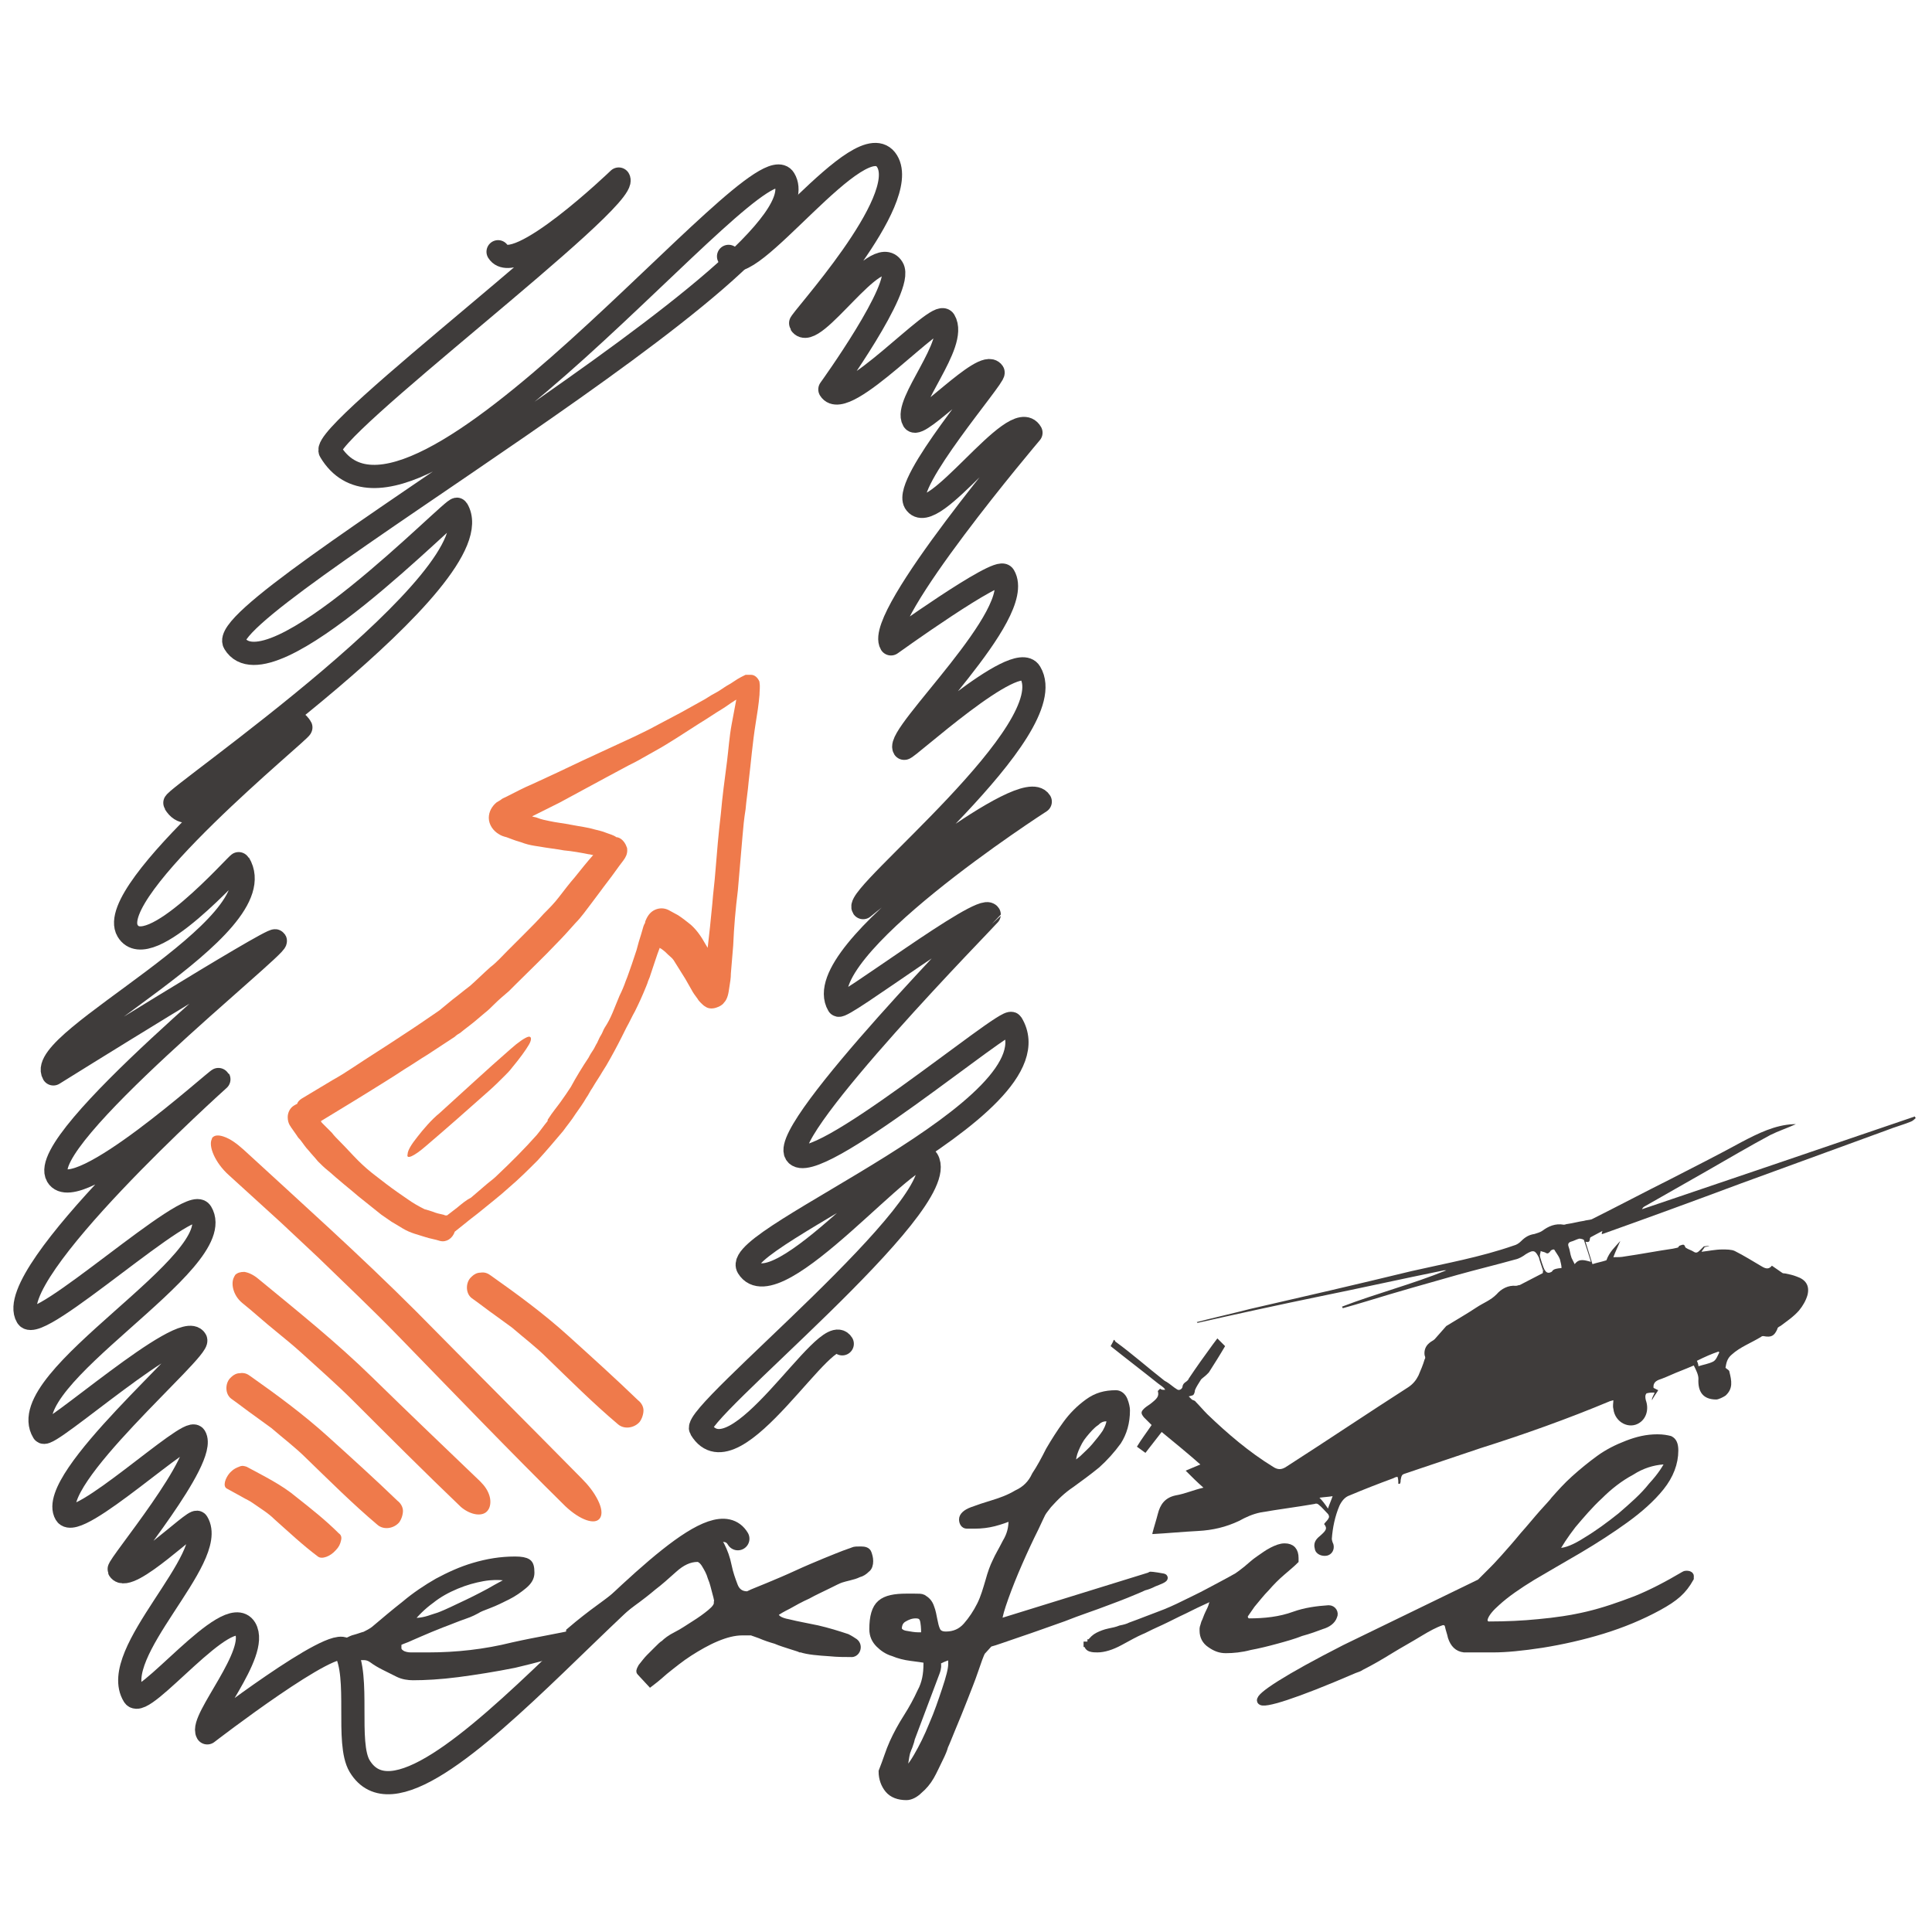
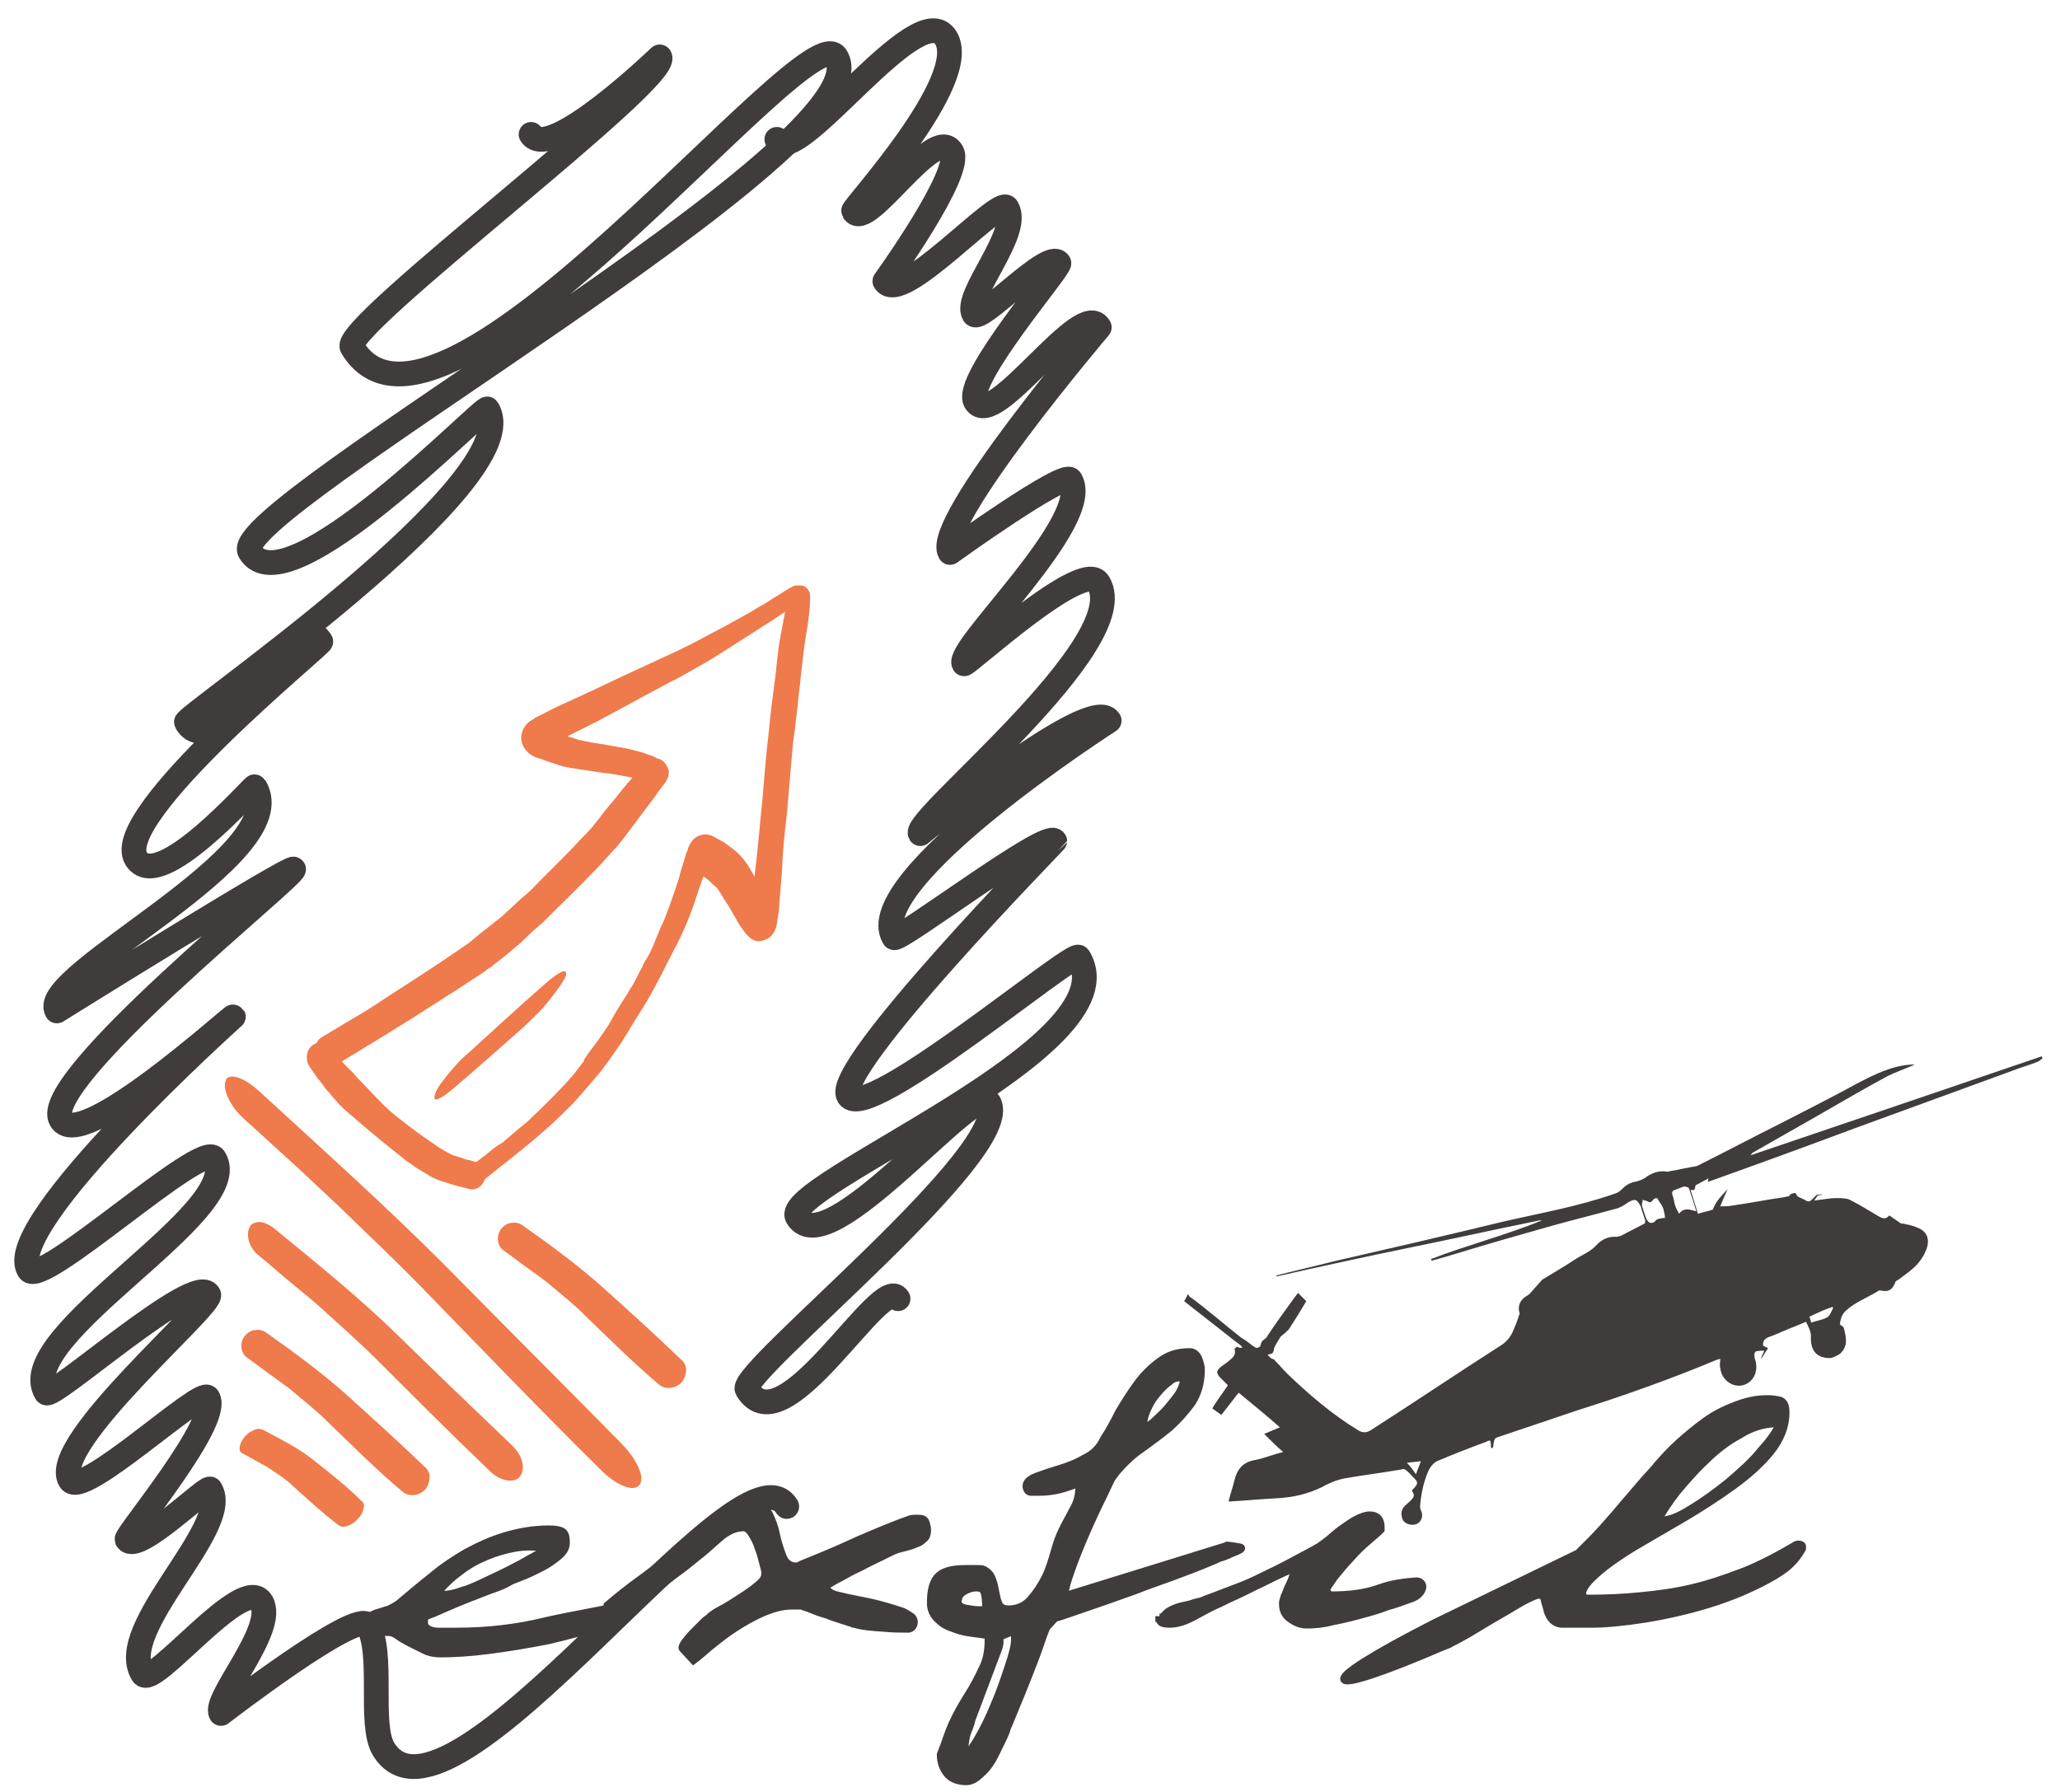
- <svg xmlns="http://www.w3.org/2000/svg" version="1.2" baseProfile="tiny" xml:space="preserve" x="0px" y="0px" width="256px" height="256px" viewBox="0 0 249.8 217.3">
+ <svg xmlns="http://www.w3.org/2000/svg" version="1.2" baseProfile="tiny" xml:space="preserve" x="0px" y="0px" viewBox="0 0 249.8 217.3">
  <g id="Helicopter" fill="#3F3C3B">
    <path d="M187,155.2c1.3-0.8,2.7-1.6,3.9-2.4c0.9-0.6,1.8-0.9,2.6-1.7c0.6-0.7,1.5-1.2,2.5-1.1       c0.2,0,0.3-0.1,0.5-0.1c1-0.5,1.9-1,2.9-1.5c0.1,0,0.1-0.2,0.1-0.4c0.1,0,0.1-0.1,0.2-0.1c0.3,0.6,0.7,0.4,0.9,0.3       c0.2-0.1,0-0.4,1.3-0.5c0-0.3-0.1-0.7-0.2-1.1c-0.1-0.3-0.3-0.6-0.5-0.9c-0.1-0.1-0.2-0.4-0.3-0.4c-0.2,0-0.4,0.1-0.5,0.3       c-0.2,0.2-0.3,0.3-0.6,0.1c-0.2-0.1-0.4-0.1-0.6-0.2c0,0.2-0.1,0.4-0.1,0.6c0,0.2,0.5,1.7,0.6,1.8c-0.1,0-0.1,0-0.2,0.1       c-0.5-1.5-0.5-1.5-0.5-1.6c-0.5-1-0.7-1.1-1.7-0.5c-0.4,0.3-0.9,0.6-1.4,0.7c-2.5,0.7-5,1.3-7.5,2c-3.9,1.1-7.8,2.2-11.7,3.4       c-1,0.3-2,0.6-3.1,0.9c0-0.1,0-0.1-0.1-0.2c4.4-1.7,9.1-2.9,13.5-4.7c-0.1,0-0.2,0-0.3,0c-5.4,1.1-10.8,2.3-16.2,3.4       c-4.4,0.9-11.3,2.4-15.7,3.4c0-0.1,0-0.1-0.1-0.1c1.5-0.4,5.4-1.3,6.9-1.7c7-1.6,13.9-3.2,20.9-4.9c4.4-1,8.9-1.8,13.2-3.3       c0.4-0.1,0.7-0.3,1-0.6c0.5-0.5,1-0.8,1.7-0.9c0.3-0.1,0.7-0.2,1-0.4c0.8-0.6,1.7-1,2.8-0.8c0.2,0,0.3-0.1,0.5-0.1       c0.7-0.1,1.4-0.3,2.1-0.4c0.3-0.1,0.7-0.1,1-0.2c3.4-1.7,6.8-3.5,10.2-5.2c3.1-1.6,6.1-3.1,9.2-4.8c2.1-1.1,4.3-2.2,6.7-2.3       c0.1,0,0.2,0,0.3,0c-1.1,0.5-2.3,0.9-3.3,1.4c-2.8,1.5-5.5,3.1-8.3,4.7c-2.6,1.5-5.3,3-7.9,4.5c-0.2,0.1-0.3,0.2-0.4,0.4       c0,0,0,0,0,0c11.8-4,23.6-8,35.3-12c0,0.1,0,0.1,0.1,0.2c-0.2,0.2-0.4,0.4-0.7,0.5c-1,0.4-2.1,0.7-3.1,1.1       c-6.3,2.3-12.6,4.6-18.9,6.9c-5.9,2.2-11.9,4.4-17.8,6.5c0,0-0.1,0-0.1,0c0-0.1,0-0.2,0.1-0.4c-0.6,0.3-1.1,0.6-1.5,0.8       c-0.3,0.1,0.1,0.8-0.7,0.6c0.3,1,0.6,1.9,0.9,2.9c0.6-0.2,1.2-0.3,1.8-0.5c0.4-1.1,1.1-1.7,1.8-2.5c-0.3,0.7-0.6,1.3-0.9,2.1       c0.6,0,1,0,1.5-0.1c2.1-0.3,4.1-0.7,6.2-1c1.1-0.2,0.5-0.2,0.9-0.4c0,0,0,0,0.3-0.1c0.4-0.1,0.3,0.3,0.5,0.4c0.3,0.2,0.7,0.3,1,0.5       c0.3,0.2,0.5,0.1,0.8-0.2c0.2-0.2,0.3-0.3,0.5-0.5c0,0,1.5-0.2,0.1,0.1c-0.1,0.2-0.3,0.4-0.4,0.6c0.9-0.1,1.8-0.3,2.7-0.3       c0.5,0,1.2,0,1.6,0.2c1.2,0.6,2.3,1.3,3.5,2c0.5,0.3,0.9,0.4,1.3-0.1c0.4,0.3,0.9,0.6,1.3,0.9c0.1,0.1,0.3,0.1,0.4,0.1       c0.5,0.1,1,0.2,1.5,0.4c1.2,0.4,1.7,1.2,1.4,2.4c-0.2,0.7-0.6,1.4-1.1,2c-0.7,0.8-1.6,1.4-2.4,2c-0.2,0.1-0.4,0.2-0.4,0.4       c-0.4,0.9-0.8,1.1-1.8,0.9c-0.1,0-0.2,0-0.3,0.1c-1.3,0.8-2.7,1.3-3.8,2.3c-0.6,0.5-0.7,1.1-0.8,1.7c0.2,0.2,0.5,0.3,0.5,0.5       c0.3,1.2,0.5,2.2-0.5,3.1c-0.3,0.2-0.9,0.5-1.2,0.5c-1.7,0-2.4-1-2.3-2.7c0-0.5-0.3-1.1-0.6-1.7c-0.7,0.3-1.2,0.5-1.7,0.7       c-0.8,0.3-1.6,0.7-2.4,1c-0.6,0.2-1.2,0.4-1.1,1.2c0.2,0.1,0.4,0.2,0.6,0.3c-0.1,0.2-0.7,1-0.8,1.3c-0.1-0.3,0.4-0.9,0.3-1       c-0.3,0-0.6,0-1,0.1c-0.2,0.2-0.2,0.5-0.1,0.9c0.4,1.1,0.1,2.3-0.8,2.9c-1.3,0.9-3.2,0-3.4-1.8c-0.1-0.4,0-0.7,0-1.1       c-0.1,0-0.3,0.1-0.4,0.1c-5.5,2.3-11.1,4.3-16.8,6.1c-3.3,1.1-6.5,2.2-9.8,3.3c-0.3,0.1-0.4,0.2-0.5,0.8c0,0.2,0,0.3-0.1,0.5       c-0.2,0,0,0-0.2,0c0-0.2,0-0.6-0.1-0.9c-0.2,0-0.4,0.1-0.6,0.2c-1.9,0.7-3.7,1.4-5.6,2.2c-0.6,0.2-1,0.7-1.3,1.3       c-0.6,1.4-0.9,2.9-1,4.3c0,0.2,0.1,0.5,0.2,0.7c0.2,0.7-0.2,1.4-0.9,1.5c-0.6,0.1-1.4-0.2-1.5-0.9c-0.2-0.7,0.1-1.2,0.6-1.6       c0.8-0.7,1.1-1,0.6-1.6c0.2-0.3,0.5-0.5,0.6-0.8c0.1-0.1,0-0.4-0.1-0.5c-0.4-0.4-0.8-0.9-1.2-1.2c-0.1-0.1-0.3-0.2-0.5-0.1       c-2.3,0.4-4.7,0.7-7,1.1c-1,0.2-1.9,0.6-2.8,1.1c-1.7,0.8-3.4,1.2-5.3,1.3c-2,0.1-4,0.3-5.9,0.4c0,0,0-0.1,0-0.1       c0.2-0.8,0.5-1.7,0.7-2.5c0.3-1.2,0.9-2.1,2.3-2.4c1.2-0.2,2.3-0.7,3.6-1c-0.8-0.7-1.5-1.4-2.3-2.2c0.7-0.3,1.2-0.5,1.9-0.8       c-1.7-1.5-3.3-2.8-5-4.2c-0.7,0.9-1.4,1.8-2.1,2.7c-0.4-0.3-0.7-0.5-1.1-0.8c0.6-1,1.3-1.9,1.9-2.8c-0.4-0.4-0.7-0.7-1-1       c-0.4-0.5-0.4-0.7,0-1.1c0.2-0.2,0.5-0.4,0.8-0.6c0.9-0.7,1.2-1,1-1.7c0.3-0.3,0,0,0.3-0.3c0.4,0.4,1.3-0.2,0.5,0.5       c0.4-0.4,0-0.6-0.8-1.2c-2-1.6-4.1-3.2-6.1-4.8c0.1-0.2,0.3-0.5,0.4-0.8c0,0,0.1,0,0.1,0c0,0.1,0.1,0.1,0.1,0.2       c2.2,1.6,4.1,3.3,6.4,5.1c0.1,0,0.1,0.1,0.2,0.1c0.5,0.3,0.9,0.7,1.4,1c0.3,0.2,0.7-0.1,0.7-0.4c0-0.1,0.1-0.3,0.2-0.4       c0.2-0.2,0.5-0.3,0.6-0.6c1-1.5,2-2.9,3.1-4.4c0.2-0.3,0.4-0.5,0.6-0.8c0.4,0.4,0.7,0.7,1,1c-0.7,1.2-1.4,2.3-2.1,3.4       c-0.1,0.1-0.2,0.2-0.3,0.3c-0.2,0.2-0.5,0.4-0.7,0.6c-0.3,0.5-0.6,0.9-0.8,1.4c0,0.2-0.1,0.5-0.2,0.6c-0.1,0.1-0.3,0.1-0.6,0.2       c0.2,0.2,0.3,0.3,0.4,0.4c0.1,0.1,0.4,0.1,0.5,0.3c0.5,0.5,1,1.1,1.5,1.6c2.6,2.5,5.4,4.9,8.5,6.8c0.6,0.4,1.1,0.4,1.7,0       c5.3-3.4,10.5-6.9,15.8-10.3c0.6-0.4,1-0.9,1.3-1.5c0.3-0.7,0.6-1.4,0.8-2.1c0.1-0.1,0.1-0.3,0-0.5c-0.1-0.6,0.1-1.2,0.6-1.6       c0.2-0.2,0.5-0.3,0.7-0.5 M205.7,146.9c-0.3-1-0.6-1.9-0.9-2.8c0-0.1-0.4-0.2-0.6-0.2c-0.4,0.1-0.7,0.3-1.1,0.4       c-0.3,0.1-0.4,0.3-0.3,0.6c0.2,0.5,0.2,1,0.4,1.5c0.1,0.2,0.2,0.4,0.4,0.8C204.2,146.4,204.9,146.7,205.7,146.9z M219.4,159.7       c0.1,0.2,0.2,0.5,0.2,0.7c0.6-0.2,1.3-0.3,1.9-0.6c0.4-0.2,0.6-0.8,0.8-1.2c0,0-0.1-0.1-0.1-0.1       C221.3,158.8,220.4,159.2,219.4,159.7z M171.7,178.8c0.2-0.6,0.4-1,0.6-1.6c-0.6,0.1-1,0.1-1.7,0.2       C171,177.8,171.3,178.2,171.7,178.8z" />
  </g>
  <g id="Text" fill="#3F3C3B" stroke="#3F3C3B" stroke-miterlimit="10">
    <path d="M46.8,197.6c-0.1,0-0.5,0.1-1.1,0.3       c-0.6,0.2-1,0.3-1.1,0.2c-0.1,0-0.3-0.1-0.6-0.4c-0.3-0.3-0.4-0.5-0.4-0.6c0.3-0.4,0-0.4,0.4-0.6s1.4-0.8,1.9-0.9       c0.4-0.1,0.9-0.3,1.3-0.4c0.4-0.2,0.8-0.4,1.2-0.7c1.3-1.1,2.6-2.2,4-3.3c1.3-1.1,2.8-2.1,4.2-2.9c1.5-0.8,3-1.5,4.7-2       c1.7-0.5,3.4-0.8,5.3-0.8c0.8,0,1.3,0.1,1.6,0.3c0.3,0.2,0.4,0.6,0.4,1.3c0,0.6-0.3,1.1-0.9,1.6c-0.6,0.5-1.3,1-2.1,1.4       c-0.8,0.4-1.6,0.8-2.4,1.1c-0.8,0.3-1.3,0.5-1.6,0.7c-0.2,0.1-0.7,0.4-1.6,0.7c-0.9,0.3-1.8,0.7-2.9,1.1c-1,0.4-2,0.8-2.9,1.2       c-0.9,0.4-1.4,0.6-1.6,0.7c-0.5,0.2-0.8,0.3-1,0.4c-0.2,0.1-0.2,0.3-0.2,0.8c0,0.4,0.2,0.6,0.5,0.8c0.3,0.2,0.8,0.3,1.2,0.3       c0.5,0,0.9,0,1.4,0c0.4,0,0.8,0,0.9,0c3.6,0,7.3-0.4,10.9-1.3c3.6-0.8,5.3-1,8.8-1.8c0.1,0-1.8,0.7-1.4,0.6c0.4-0.2-0.7,0-0.6,0       c0.1,0,0.5,0.1,0.6,0.2c0.1,0.1,0.2-0.1,0.2,0c-1.3,1.1,2,0.5-0.2,1.3c-2.3,0.8-4.7,1.4-7.2,2c-2.5,0.5-5,0.9-7.3,1.2       s-4.3,0.4-5.8,0.4c-0.6,0-1.3-0.1-1.9-0.4c-0.6-0.3-1.2-0.6-1.8-0.9c-0.6-0.3-1.1-0.6-1.5-0.9c-0.4-0.3-0.8-0.4-1.1-0.4H46.8z        M62.4,187.7c-1.1,0.2-2.2,0.5-3.4,1c-1.2,0.5-2.3,1.1-3.3,1.9c-1.1,0.8-2,1.7-2.8,2.7l0.3,0.1c0.7,0.1,1.6,0,2.7-0.4       c0.5-0.2,0.5,0,3.6-1.5c1.3-0.6,2.5-1.2,3.8-1.9c1.2-0.7,2.2-1.2,2.9-1.6c-0.1,0-0.3-0.1-0.5-0.2c-0.2-0.1-0.3-0.1-0.4-0.2       C64.5,187.5,63.5,187.5,62.4,187.7z" />
    <path d="M92.6,189.7c-0.2-0.7-0.3-1.3-0.6-2       c-0.2-0.7-0.5-1.2-0.8-1.7c-0.3-0.5-0.7-0.8-1-0.8c-1.1,0-2.1,0.5-3.1,1.4c-1,0.9-1.9,1.7-2.7,2.3c-0.7,0.6-1.6,1.3-2.7,2.1       c-1.1,0.8-2.1,1.7-3.1,2.4c-1,0.7-2.1,1.6-3.5,2.7c-0.1,0.1-0.3,0.2-0.5,0.2h-1c-0.3-0.1,0-0.5,0-0.8c0.1-0.4,0.1-0.7,0.1-0.8       c1.4-1.2,2.7-2.2,3.8-3c1.1-0.8,2.3-1.7,3.5-2.7s2.5-1.9,3.6-2.8c1.2-0.9,2.1-1.6,2.9-2.2c0.8-0.6,1.3-0.9,1.5-1       c0.5-0.2,0.9-0.4,1.2-0.5c0.3-0.1,0.7-0.1,1.2-0.1c0.8,0,1.4,0.4,1.8,1.2c0.4,0.8,0.7,1.6,0.9,2.6s0.5,1.8,0.8,2.6       c0.3,0.8,0.9,1.2,1.7,1.2c0.2,0,0.3,0,0.3-0.1c0.4-0.2,1.2-0.5,2.4-1c1.2-0.5,2.4-1,3.7-1.6c1.3-0.6,2.5-1.1,3.7-1.6       c1.2-0.5,2-0.8,2.5-1c0.5-0.2,0.9-0.3,1.1-0.4c0.2-0.1,0.5-0.1,1-0.1c0.5,0,0.8,0.1,0.9,0.4c0.1,0.3,0.2,0.6,0.2,1       c0,0.4-0.1,0.8-0.4,1c-0.3,0.3-0.6,0.5-1,0.6c-0.4,0.2-0.8,0.3-1.2,0.4c-0.4,0.1-0.8,0.2-1.1,0.3c-0.3,0.1-0.9,0.4-1.7,0.8       c-0.8,0.4-1.7,0.8-2.6,1.3c-0.9,0.4-1.8,0.9-2.5,1.3c-0.8,0.4-1.3,0.7-1.6,0.9c-0.1,0.1-0.1,0.2-0.1,0.3c0,0.5,0.6,0.9,1.7,1.1       c1.2,0.3,2.4,0.5,3.8,0.8c1.3,0.3,2.6,0.7,3.8,1.1c0.4,0.2,0.7,0.4,1,0.6c0.6,0.5,0.2,1.5-0.5,1.4c-0.8,0-1.7,0-2.7-0.1       c-1.5-0.1-2.8-0.2-3.7-0.5c0,0,0,0-0.1,0c-0.2-0.1-0.6-0.2-1.2-0.4c-0.6-0.2-1.3-0.4-2-0.7c-0.7-0.2-1.3-0.4-2-0.7       c-0.5-0.2-0.9-0.3-1.1-0.4c-0.1,0-0.2,0-0.3,0h-0.9c-1.1,0-2.2,0.3-3.4,0.8c-1.2,0.5-2.4,1.2-3.5,1.9s-2.2,1.6-3.2,2.4       c-1,0.9-1.8,1.5-1.8,1.5l0,0l-1.3-1.4c-0.1-0.1,0.1-0.4,0.2-0.6c0.4-0.5,0.7-0.9,1-1.2c0.3-0.3,0.7-0.7,1-1       c0.4-0.4,0.7-0.7,0.9-0.8c0.3-0.3,0.8-0.7,1.6-1.1c0.8-0.4,1.5-0.9,2.3-1.4c0.8-0.5,1.5-1,2.1-1.5c0.6-0.5,0.9-0.9,0.9-1.3       C92.9,190.9,92.8,190.4,92.6,189.7z" />
    <path d="M115.5,209.1c0.5-1.1,1.1-2.2,1.8-3.3       c0.7-1.1,1.3-2.2,1.8-3.3c0.6-1.1,0.8-2.3,0.8-3.6v-0.6c-0.6-0.1-1.3-0.2-2.1-0.3c-0.8-0.1-1.6-0.3-2.3-0.6       c-0.7-0.2-1.3-0.6-1.8-1.1c-0.5-0.5-0.8-1.1-0.8-1.9c0-1.6,0.3-2.7,1-3.3c0.7-0.6,1.8-0.8,3.3-0.8c0.1,0,0.5,0,1,0       c0.6,0,0.9,0,1.1,0.1c0.5,0.3,0.8,0.6,1,1.2c0.2,0.5,0.3,1.1,0.4,1.6c0.1,0.5,0.2,1,0.4,1.4c0.2,0.4,0.6,0.6,1.2,0.6       c1.1,0,2-0.4,2.7-1.2c0.7-0.8,1.3-1.7,1.8-2.7s0.8-2.1,1.1-3.1c0.3-1.1,0.6-1.9,0.9-2.5c0.3-0.7,0.8-1.5,1.3-2.5       c0.6-1,0.8-1.9,0.8-2.9v-0.5c-0.8,0.3-1.6,0.6-2.4,0.8c-0.8,0.2-1.6,0.3-2.5,0.3c-0.3,0-0.6,0-1,0c-0.3,0-0.5-0.3-0.5-0.7       c0-0.4,0.4-0.8,1.2-1.1c0.8-0.3,1.7-0.6,2.7-0.9c1-0.3,2.1-0.7,3.1-1.3c1.1-0.5,1.9-1.3,2.4-2.4c0.6-0.9,1.2-2,1.8-3.2       c0.7-1.2,1.4-2.3,2.2-3.4c0.8-1.1,1.7-2,2.8-2.8s2.2-1.1,3.6-1.1c0.4,0,0.8,0.3,1,0.8c0.2,0.5,0.3,1,0.3,1.3c0,1.6-0.4,2.9-1.1,4       c-0.8,1.1-1.7,2.1-2.7,3c-1.1,0.9-2.2,1.7-3.3,2.5c-1.2,0.8-2.1,1.7-3,2.7c-1,1.3-0.6,0.7-1.7,3c-0.7,1.4-1.4,2.9-2.1,4.5       c-0.7,1.6-1.3,3.1-1.8,4.5c-0.5,1.4-0.8,2.4-0.8,2.9c0,0.1,0,0.1,0,0.2c0,0.1,0,0.2,0,0.2l19.7-6.1l0.2,0c-0.7-0.1,0.4,0,1.4,0.2       c0.4,0.1-0.7,0.5-1.2,0.7c-0.6,0.3-0.9,0.4-1.3,0.5c-0.4,0.2-0.7,0.3-0.9,0.4c-0.7,0.3-1.9,0.8-3.8,1.5c-1.8,0.7-3.7,1.3-5.7,2.1       c-2,0.7-3.9,1.4-5.7,2c-1.8,0.6-3.1,1.1-3.9,1.3l-1,1.1c-0.2,0.4-0.5,1.2-0.9,2.4c-0.4,1.2-0.9,2.4-1.4,3.7       c-0.5,1.3-1,2.5-1.5,3.7c-0.5,1.2-0.8,2-1,2.4c-0.1,0.4-0.3,0.9-0.7,1.7s-0.7,1.5-1.1,2.2c-0.4,0.7-0.9,1.3-1.5,1.8       c-0.5,0.5-1.1,0.8-1.6,0.8c-1,0-1.8-0.3-2.3-0.9c-0.5-0.6-0.8-1.4-0.8-2.3C114.7,211.3,115,210.2,115.5,209.1z M117.1,195.1       c0.6,0.1,1.1,0.2,1.6,0.2c0.6,0,0.9,0,0.9,0c0-0.6,0-1.2-0.1-1.8c-0.1-0.7-0.4-1-1.1-1c-0.6,0-1.1,0.2-1.6,0.5       c-0.5,0.3-0.7,0.8-0.7,1.4C116.2,194.7,116.5,195,117.1,195.1z M117.7,208.9c0,0-0.1,0.3-0.2,0.6c-0.1,0.3-0.2,0.4-0.2,0.5       c-0.1,0.2-0.2,0.6-0.3,1.3c-0.1,0.7-0.2,1.1-0.3,1.3c0.1,0,0.2,0,0.3,0.1c0.4,0,0.9-0.6,1.6-1.8c0.7-1.2,1.4-2.6,2-4.1       c0.7-1.6,1.2-3.1,1.7-4.6s0.8-2.6,0.8-3.3v-1.1c-0.6,0.1-1.1,0.3-1.7,0.6s0.1,0.3-0.4,1.6l-3.2,8.5L117.7,208.9z M141.7,167.6       c-0.6,0.4-1.1,1-1.6,1.6c-0.5,0.6-0.8,1.2-1.1,1.9c-0.3,0.7-0.4,1.3-0.4,1.9v0.5c0.4-0.3,0.8-0.6,1.4-1.1c0.5-0.5,1.1-1,1.6-1.6       c0.5-0.6,1-1.2,1.4-1.8c0.4-0.7,0.6-1.3,0.6-1.9C142.8,166.9,142.2,167.1,141.7,167.6z" />
    <path d="M141,196.2c0.3-0.4,0.6-0.7,1-0.9       c0.4-0.2,0.9-0.4,1.4-0.5c0.5-0.1,1-0.2,1.5-0.4c0.5-0.1,0.9-0.2,1.3-0.4c1.4-0.5,2.6-1,3.7-1.4c1.1-0.4,2.2-0.9,3.2-1.4       c1-0.5,2.1-1,3.2-1.6c1.1-0.6,2.3-1.2,3.7-2c0.3-0.2,0.7-0.5,1.2-0.9c0.5-0.4,1-0.9,1.6-1.3c0.6-0.4,1.1-0.8,1.7-1.1       c0.6-0.3,1.1-0.5,1.6-0.5c0.9,0,1.3,0.5,1.3,1.4v0.3c-0.4,0.4-1,0.9-1.7,1.5c-0.7,0.6-1.4,1.3-2,2c-0.7,0.7-1.3,1.5-1.9,2.2       c-0.3,0.4-0.6,0.9-0.9,1.3c-0.2,0.4,0.1,1,0.6,1h0c2,0,4-0.2,5.9-0.9c1.4-0.5,2.9-0.7,4.4-0.8c0.5,0,0.8,0.5,0.6,0.9       c-0.2,0.6-0.8,1-1.5,1.2c-0.8,0.3-1.6,0.6-2.7,0.9c-1,0.4-2.1,0.7-3.2,1s-2.3,0.6-3.4,0.8c-1.1,0.3-2.2,0.4-3.1,0.4       c-0.7,0-1.3-0.2-2-0.7c-0.6-0.4-0.9-1-0.9-1.7v-0.3c0-0.1,0.1-0.3,0.2-0.7c0.2-0.4,0.3-0.8,0.5-1.2c0.2-0.4,0.4-0.8,0.5-1.2       c0.2-0.3,0.3-0.6,0.3-0.7v-0.2v-0.3c-0.4,0.2-1,0.5-1.9,0.9c-0.9,0.4-1.8,0.9-2.9,1.4c-1,0.5-2,1-2.9,1.4       c-0.9,0.4-1.6,0.8-1.9,0.9c-0.7,0.3-1.6,0.8-2.7,1.4c-1.1,0.6-2.1,0.9-2.9,0.9c-0.3,0-0.6,0-0.9-0.1s-0.4-0.4-0.4-0.8V196.2z" />
    <path d="M173.9,196.9l17.5-8.5c0.1-0.1,0.3-0.3,0.7-0.7       c0.4-0.4,0.7-0.7,0.9-0.9c0.2-0.2,0.7-0.7,1.5-1.6c0.8-0.9,1.6-1.8,2.5-2.9c0.9-1,1.7-2,2.5-2.9c0.8-0.9,1.3-1.4,1.5-1.7       c0.8-0.9,1.6-1.8,2.6-2.7c1-0.9,2.1-1.8,3.2-2.6c1.1-0.8,2.3-1.4,3.6-1.9c1.3-0.5,2.5-0.8,3.9-0.8c0.7,0,1.2,0.1,1.6,0.2       c0.4,0.2,0.6,0.6,0.6,1.4c0,1.6-0.6,3.2-1.8,4.7c-1.2,1.5-2.8,2.9-4.6,4.2c-1.8,1.3-3.8,2.6-6,3.9c-2.1,1.2-4.1,2.4-6,3.5       c-1.8,1.1-3.4,2.2-4.6,3.3c-0.8,0.7-1.4,1.4-1.6,2c-0.2,0.5,0.1,1,0.6,1c2.3,0,4.4-0.1,6.4-0.3c2.2-0.2,4.3-0.5,6.4-1       c2.1-0.5,4.1-1.2,6.2-2c2-0.8,4.1-1.9,6.3-3.2c0.1-0.1,0.8-0.1,0.7,0.2l0,0.2c-0.9,1.6-1.9,2.5-4.1,3.7c-2.2,1.2-4.6,2.2-7.2,3       c-2.6,0.8-5.3,1.4-7.8,1.8c-2.6,0.4-4.7,0.6-6.3,0.6c-0.3,0-0.9,0-1.9,0c-0.9,0-1.6,0-1.9,0c-0.8-0.1-1.3-0.6-1.6-1.5       c-0.1-0.5-0.3-1-0.4-1.5c-0.1-0.4-0.5-0.6-0.9-0.5c-0.9,0.3-1.8,0.8-2.8,1.4c-1.3,0.8-2.6,1.5-3.9,2.3c-1.3,0.8-2.5,1.5-3.7,2.1       c-0.3,0.2-0.6,0.3-0.9,0.4C159.6,206.3,158.8,204.6,173.9,196.9C173.8,196.9,173.8,196.9,173.9,196.9z M210.9,174       c-1.5,0.8-2.9,1.9-4.1,3.1c-1.3,1.2-2.4,2.5-3.5,3.8c-1,1.3-1.8,2.5-2.3,3.5c0.1,0,0.2,0,0.3,0c0.1,0,0.2,0,0.3,0       c0.9,0,2.1-0.5,3.5-1.4c1.5-0.9,3-2,4.5-3.2c1.5-1.3,2.9-2.5,4-3.9c1.2-1.3,1.9-2.4,2.3-3.3H215       C213.7,172.7,212.3,173.1,210.9,174z" />
  </g>
  <g id="Arrow" fill="#EF7A4B">
    <path d="M55,143.7c0.6,0.2,1.3,0.3,1.9,0.5c0.8,0.2,1.6-0.3,1.9-1.2c0.5-0.4,1-0.8,1.5-1.2       c0.6-0.5,1.3-1,1.9-1.5c1.2-1,2.4-1.9,3.6-3c1.3-1.1,2.5-2.3,3.7-3.5c1.1-1.2,2.2-2.5,3.3-3.8c0.5-0.7,1.1-1.4,1.6-2.2       c0.5-0.7,1-1.4,1.4-2.1c0.3-0.4,0.5-0.9,0.8-1.3c0.4-0.7,0.9-1.4,1.3-2.1c0.2-0.3,0.3-0.5,0.5-0.8c0.7-1.2,1.4-2.5,2-3.7       c0.2-0.4,0.4-0.8,0.6-1.2c0.4-0.7,0.7-1.4,1.1-2.1c0.5-1,1-2.1,1.4-3.1c0.1-0.2,0.1-0.3,0.2-0.5c0.1-0.4,0.3-0.7,0.4-1.1       c0.2-0.6,0.4-1.2,0.6-1.8c0.2-0.6,0.4-1.2,0.6-1.7c0.1,0.1,0.2,0.1,0.3,0.2c0.3,0.2,0.6,0.5,0.8,0.7c0.2,0.2,0.5,0.4,0.7,0.7       c0.5,0.8,1,1.6,1.5,2.4c0.3,0.5,0.5,0.9,0.8,1.4c0.2,0.4,0.5,0.8,0.8,1.2c0.1,0.2,0.3,0.4,0.4,0.5c0.2,0.2,0.4,0.4,0.6,0.5       c0.4,0.3,1,0.3,1.5,0.1c0.3-0.1,0.7-0.3,0.9-0.6c0.5-0.5,0.6-1.3,0.7-2c0.1-0.6,0.2-1.2,0.2-1.8c0.1-1.2,0.2-2.4,0.3-3.6       c0.1-2.4,0.3-4.7,0.6-7.1c0.2-2.3,0.4-4.7,0.6-7c0.1-1.2,0.2-2.3,0.4-3.5c0.1-1.2,0.3-2.4,0.4-3.6c0.3-2.5,0.5-5,0.9-7.5       c0.2-1.2,0.4-2.5,0.5-3.7c0-0.5,0.1-1.1,0-1.6c0,0,0-0.1,0-0.1c-0.2-0.5-0.6-0.9-1.1-0.9c-0.2,0-0.5,0-0.7,0       c-0.2,0.1-0.4,0.2-0.6,0.3c-0.6,0.3-1.2,0.8-1.8,1.1c-0.5,0.3-1,0.7-1.6,1c-0.6,0.3-1.1,0.7-1.7,1c-0.9,0.5-1.8,1-2.7,1.5       c-1.1,0.6-2.3,1.2-3.4,1.8c-0.9,0.5-1.8,0.9-2.6,1.3c-2.2,1-4.5,2.1-6.7,3.1c-2.1,1-4.2,2-6.4,3c-1.2,0.5-2.3,1.1-3.5,1.7       c-0.2,0.1-0.5,0.2-0.7,0.4c-0.2,0.1-0.3,0.2-0.5,0.3c-0.6,0.5-1,1.2-1,2c0,0.9,0.6,1.7,1.3,2.1c0.3,0.2,0.6,0.3,1,0.4       c0.3,0.1,0.5,0.2,0.8,0.3c0.5,0.2,1,0.3,1.5,0.5c0.6,0.2,1.2,0.3,1.9,0.4c1.1,0.2,2.1,0.3,3.2,0.5c1.1,0.1,2.2,0.3,3.2,0.5       c0.2,0,0.4,0.1,0.6,0.1c-0.8,0.9-1.6,1.9-2.4,2.9c-0.7,0.8-1.3,1.6-2,2.5c-0.6,0.8-1.3,1.5-2,2.2c-0.8,0.9-1.6,1.7-2.4,2.5       c-0.8,0.8-1.5,1.5-2.3,2.3c-0.7,0.7-1.4,1.5-2.2,2.1c-0.9,0.8-1.7,1.6-2.6,2.4c-0.8,0.6-1.5,1.2-2.3,1.8c-0.6,0.5-1.1,0.9-1.7,1.4       c-1.6,1.1-3.2,2.2-4.9,3.3c-2.1,1.4-4.2,2.7-6.3,4.1c-0.9,0.6-1.7,1.1-2.6,1.6c-1.3,0.8-2.7,1.6-4,2.4c-0.3,0.2-0.5,0.4-0.6,0.7       c-0.1,0-0.2,0.1-0.4,0.2c-0.5,0.3-0.8,0.9-0.8,1.5c0,0.4,0.1,0.8,0.3,1.1c0.1,0.1,0.1,0.2,0.2,0.3c0.2,0.3,0.5,0.7,0.7,1       c0.1,0.2,0.3,0.4,0.4,0.5c0.4,0.5,0.7,1,1.1,1.4c0.4,0.5,0.8,0.9,1.2,1.4c0.4,0.4,0.8,0.8,1.3,1.2c0.5,0.4,0.9,0.8,1.4,1.2       c0.8,0.7,1.7,1.4,2.5,2.1c1,0.8,2,1.6,3,2.4c0.4,0.3,0.9,0.6,1.3,0.9c0.5,0.3,1,0.6,1.5,0.9C53.1,143.2,54.1,143.4,55,143.7        M59.1,139.9c-0.4,0.3-0.9,0.7-1.3,1c0,0-0.1,0-0.1,0c0,0,0,0-0.1,0c-0.1,0-0.2-0.1-0.3-0.1c-0.5-0.1-0.9-0.2-1.4-0.4       c-0.3-0.1-0.6-0.2-1-0.3c-0.8-0.4-1.5-0.8-2.2-1.3c-0.4-0.3-0.9-0.6-1.3-0.9c-1-0.7-1.9-1.4-2.8-2.1c-0.8-0.6-1.6-1.3-2.3-2       c-0.8-0.8-1.5-1.6-2.3-2.4c-0.4-0.4-0.8-0.8-1.1-1.2c-0.4-0.4-0.8-0.8-1.2-1.2c-0.1-0.1-0.2-0.2-0.2-0.3c2.8-1.7,5.6-3.4,8.3-5.1       c0.8-0.5,1.6-1,2.5-1.6c1-0.6,2-1.3,3-1.9c1.2-0.8,2.3-1.5,3.5-2.3c0.2-0.2,0.5-0.4,0.7-0.5c0.6-0.5,1.3-1,1.9-1.5l1.3-1.1       c0.4-0.3,0.8-0.7,1.2-1.1c0.6-0.6,1.2-1.1,1.9-1.7c0.3-0.3,0.6-0.6,0.9-0.9c1.8-1.8,3.6-3.5,5.3-5.3c0.8-0.8,1.6-1.7,2.4-2.6       c0.8-0.8,1.4-1.7,2.1-2.6c0.7-0.9,1.4-1.9,2.1-2.8c0.7-0.9,1.3-1.8,2-2.7c0.3-0.4,0.5-0.8,0.5-1.3c0-0.2,0-0.3-0.1-0.5       c-0.1-0.3-0.3-0.6-0.5-0.8c-0.2-0.2-0.5-0.4-0.8-0.4c-0.4-0.3-0.9-0.4-1.4-0.6c-0.5-0.2-1-0.3-1.4-0.4c-1-0.3-2-0.4-3-0.6       c-1-0.2-2-0.3-2.9-0.5c-0.5-0.1-1-0.2-1.5-0.4c-0.2-0.1-0.5-0.1-0.7-0.2c0.2-0.1,0.4-0.2,0.6-0.3c1-0.5,2-1,3-1.5       c2-1.1,4.1-2.2,6.1-3.3c0.9-0.5,1.9-1,2.8-1.5c0.6-0.3,1.2-0.6,1.7-0.9c0.5-0.3,1.1-0.6,1.6-0.9c2-1.1,3.9-2.4,5.8-3.6       c1-0.6,2-1.3,3-1.9c0.5-0.3,1-0.7,1.5-1c0.1-0.1,0.2-0.1,0.3-0.2c-0.2,1.1-0.4,2.1-0.6,3.2c-0.3,1.6-0.4,3.2-0.6,4.8       c-0.3,2.3-0.6,4.5-0.8,6.8c-0.3,2.5-0.5,4.9-0.7,7.4c-0.1,1.4-0.3,2.8-0.4,4.2c-0.1,1-0.2,2-0.3,3c-0.1,0.9-0.2,1.8-0.3,2.7       c-0.1-0.2-0.2-0.3-0.3-0.5c-0.5-0.9-1.1-1.8-1.9-2.5c-0.5-0.4-1-0.8-1.6-1.2c-0.4-0.2-0.7-0.4-1.1-0.6c-0.5-0.3-1.1-0.4-1.7-0.2       c-0.6,0.2-1,0.6-1.3,1.2c-0.1,0.2-0.2,0.4-0.2,0.6c-0.1,0.1-0.1,0.2-0.2,0.4c-0.2,0.7-0.4,1.4-0.6,2c-0.1,0.4-0.2,0.7-0.3,1.1       c-0.1,0.3-0.2,0.6-0.3,0.9c-0.1,0.3-0.2,0.6-0.3,0.9c-0.3,0.8-0.5,1.5-0.8,2.2c-0.2,0.6-0.5,1.3-0.8,1.9c-0.3,0.7-0.6,1.5-0.9,2.2       c-0.3,0.7-0.6,1.3-1,1.9c-0.2,0.3-0.3,0.7-0.5,1c-0.2,0.3-0.3,0.6-0.5,1c-0.2,0.3-0.3,0.6-0.5,0.9c-0.2,0.3-0.4,0.6-0.6,1       c-0.8,1.2-1.6,2.5-2.3,3.8c-0.2,0.3-0.4,0.6-0.6,0.9c-0.2,0.3-0.5,0.7-0.7,1c-0.5,0.7-1.1,1.4-1.6,2.2c-0.1,0.1-0.1,0.2-0.1,0.3       c-0.5,0.6-0.9,1.2-1.4,1.8c-1.6,1.8-3.3,3.5-5.1,5.2c-0.4,0.4-0.8,0.7-1.3,1.1c-0.7,0.6-1.4,1.2-2.1,1.8       C60.3,138.9,59.7,139.4,59.1,139.9" />
    <path d="M54,130.7c0.7-0.9,1.8-2.2,2.8-3c3.1-2.8,6.1-5.6,9.2-8.3c1-0.9,1.9-1.5,2.3-1.6       c0.4-0.1,0.5,0.3,0.1,1c-0.4,0.7-1.2,1.8-2.2,3c-0.3,0.4-0.6,0.7-0.9,1c-0.7,0.7-1.4,1.4-2.2,2.1c-2.7,2.4-5.3,4.7-8,7       c-1.6,1.4-2.6,1.8-2.4,1.1C52.7,132.5,53.2,131.7,54,130.7" />
  </g>
  <g id="Dashes" fill="#EF7A4B">
    <path d="M48.2,161.9c4.6,4.5,9.2,8.9,13.9,13.4c0.6,0.6,1,1.2,1.2,1.9c0.2,0.7,0.1,1.4-0.2,1.8       c-0.6,0.9-2.2,0.7-3.5-0.4c-4.7-4.5-9.3-9.1-13.9-13.7c-2.2-2.2-4.5-4.2-6.8-6.3c-1-0.9-2.1-1.8-3.2-2.7c-1.5-1.2-2.9-2.5-4.4-3.7       c-1.2-1-1.5-2.6-1-3.4c0-0.1,0.1-0.1,0.1-0.2c0.3-0.3,0.7-0.4,1.2-0.4c0.6,0.1,1.2,0.4,1.8,0.9C38.5,153.3,43.5,157.3,48.2,161.9        M42.3,169.4c-3.1-2.8-6.5-5.3-9.9-7.7c-0.4-0.3-0.8-0.5-1.4-0.4c-0.4,0-0.8,0.2-1.1,0.5c-0.1,0.1-0.1,0.1-0.2,0.2       c-0.6,0.7-0.6,2,0.2,2.6c1,0.7,2,1.5,3,2.2c0.7,0.5,1.5,1.1,2.2,1.6c1.5,1.3,3.1,2.5,4.5,3.9c3,2.9,6,5.9,9.2,8.6       c0.8,0.7,2.1,0.5,2.8-0.3c0.3-0.4,0.5-1,0.5-1.5c0-0.5-0.3-1-0.7-1.3C48.5,175,45.4,172.2,42.3,169.4 M53.8,153.3       c-7.3-7.3-14.8-14-22.3-20.9c-0.9-0.8-1.7-1.4-2.6-1.7c-0.6-0.2-1.1-0.2-1.4,0.1c-0.1,0.1-0.1,0.1-0.1,0.2       c-0.5,0.9,0.4,3.1,2.2,4.7c2.2,2,4.5,4.1,6.7,6.1c1.6,1.5,3.2,3,4.8,4.5c3.5,3.4,7,6.7,10.4,10.2c7.2,7.4,14.3,14.8,21.6,22       c1.9,1.8,3.9,2.5,4.5,1.5c0.3-0.5,0.2-1.3-0.3-2.3c-0.5-1-1.2-1.9-2.1-2.8C68.1,167.7,60.9,160.5,53.8,153.3 M38.3,177.3       c-1.9-1.6-4.2-2.7-6.4-3.9c-0.3-0.1-0.6-0.2-1,0c-0.3,0.1-0.7,0.3-1,0.6c-0.1,0.1-0.1,0.1-0.2,0.2c-0.6,0.7-0.9,1.7-0.4,2       c0.7,0.4,1.3,0.7,2,1.1c0.5,0.3,1,0.5,1.4,0.8c1,0.7,2,1.3,2.8,2.1c1.8,1.6,3.6,3.3,5.6,4.8c0.5,0.4,1.6,0,2.3-0.8       c0.4-0.4,0.6-0.8,0.7-1.3c0.1-0.4,0-0.7-0.3-0.9C42.1,180.3,40.2,178.8,38.3,177.3 M73.4,156.4c-3.1-2.8-6.5-5.3-9.9-7.7       c-0.4-0.3-0.8-0.5-1.4-0.4c-0.4,0-0.8,0.2-1.1,0.5c-0.1,0.1-0.1,0.1-0.2,0.2c-0.6,0.7-0.6,2,0.2,2.6c1,0.7,2,1.5,3,2.2       c0.7,0.5,1.5,1.1,2.2,1.6c1.5,1.3,3.1,2.5,4.5,3.9c3,2.9,6,5.9,9.2,8.6c0.8,0.7,2.1,0.5,2.8-0.3c0.3-0.4,0.5-1,0.5-1.5       c0-0.5-0.3-1-0.7-1.3C79.6,162,76.5,159.2,73.4,156.4" />
  </g>
  <g id="Circle" fill="none" stroke="#3F3C3B" stroke-width="3" stroke-linecap="round" stroke-linejoin="round">
    <path d="       M94.2,16.9c2.3,3.8,17.2-17.7,20.5-12.3c3.1,5.1-11.4,20.7-11.2,21c1.6,2.6,9.8-10.7,11.9-7.2c1.5,2.4-8.1,15.7-8.1,15.7       c1.9,3.1,13.9-10.4,14.8-8.9c1.8,3-5.3,10.7-4,12.9c0.7,1.2,9.1-8,10.3-6.2c0.3,0.5-11.6,14.2-10.1,16.8c2.2,3.6,12.9-12.7,15-9       c0,0-20.2,23.8-18.1,27.3c0,0,13.9-10,14.6-8.8c2.9,4.9-14,20.5-12.9,22.3c0.2,0.3,14.5-12.9,16.3-9.8       c4.4,7.3-22.7,28.7-21.6,30.4c0,0,20.8-17.1,22.9-13.7c0,0-30.2,19.4-26.1,26.3c0.4,0.7,18.6-13.2,19.5-11.7       c0,0.1-27,27.6-25,30.9c2.1,3.5,27.3-17.8,27.9-16.8c6.6,10.9-36.4,27.7-34.1,31.5c3.6,5.9,21.6-16.6,23.2-13.9       c3.4,5.7-30.5,32.8-29.3,34.8c4.4,7.3,16.3-14.3,18.3-11" />
    <path d="       M64.4,16.3C66.6,19.8,80,6.9,80,6.9c1.6,2.6-38.8,32.8-37.3,35.2C53.1,59.5,98,1.2,101.4,6.9c6.3,10.4-74.1,55-71.1,60       c4.4,7.3,28.5-17.9,28.8-17.3c5.2,8.6-36.9,37.4-36.5,38c3.6,5.9,12.9-15.3,16.3-9.8c0.2,0.3-25.5,21.1-22.4,26.3       c2.7,4.5,14.3-8.9,14.4-8.7c5,8.3-26.5,22.9-24,27.2c0,0,28.4-17.7,28.7-17.2c0.4,0.7-31,25.7-28.2,30.4       c2.4,4.1,20.8-12.7,20.9-12.5c0,0-28.1,25.2-24.8,30.7c1.4,2.4,21.1-15.9,22.5-13.5c3.9,6.4-24.6,21.5-20.4,28.4       c0.6,1,18.1-14.7,19.7-11.9c0.7,1.2-19.4,18.1-16.8,22.5c1.4,2.4,15.9-11.3,16.7-10c1.7,2.8-10,16.7-9.8,17.2       c1.2,1.9,9.8-6.7,10.1-6.1c2.8,4.6-11.6,16.9-8.2,22.4c1.2,2,12.2-12.3,14.4-8.7c1.9,3.2-5.9,11.8-4.9,13.5       c0,0,16.6-12.8,17.8-10.7c2,3.4,0.1,12,1.9,15c7.9,13.1,43.4-38.5,48.9-29.4" />
  </g>
</svg>
